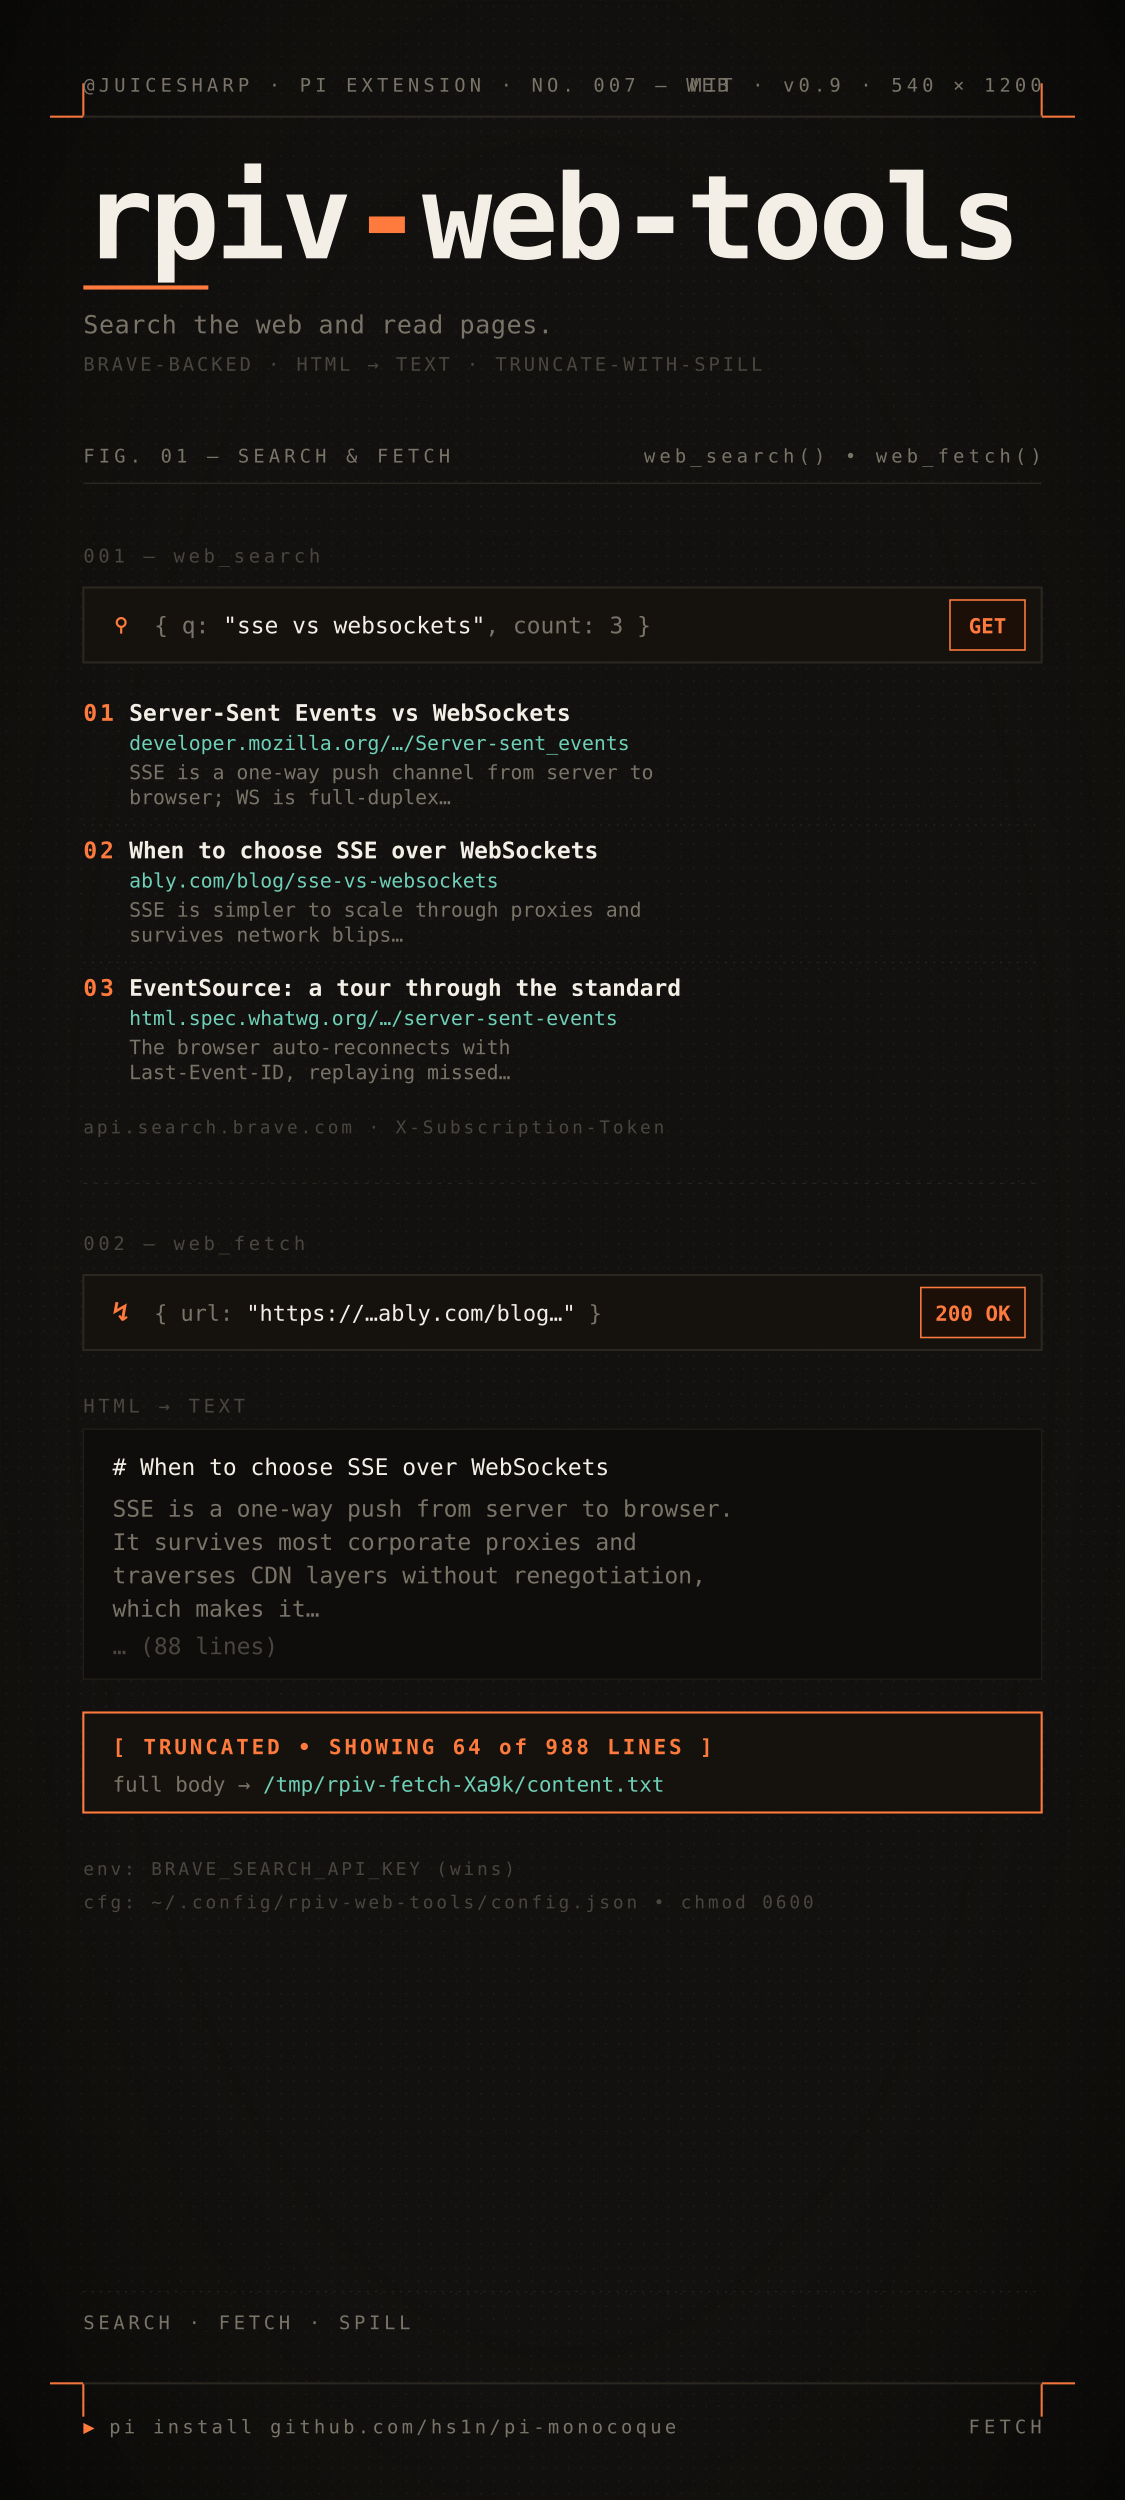
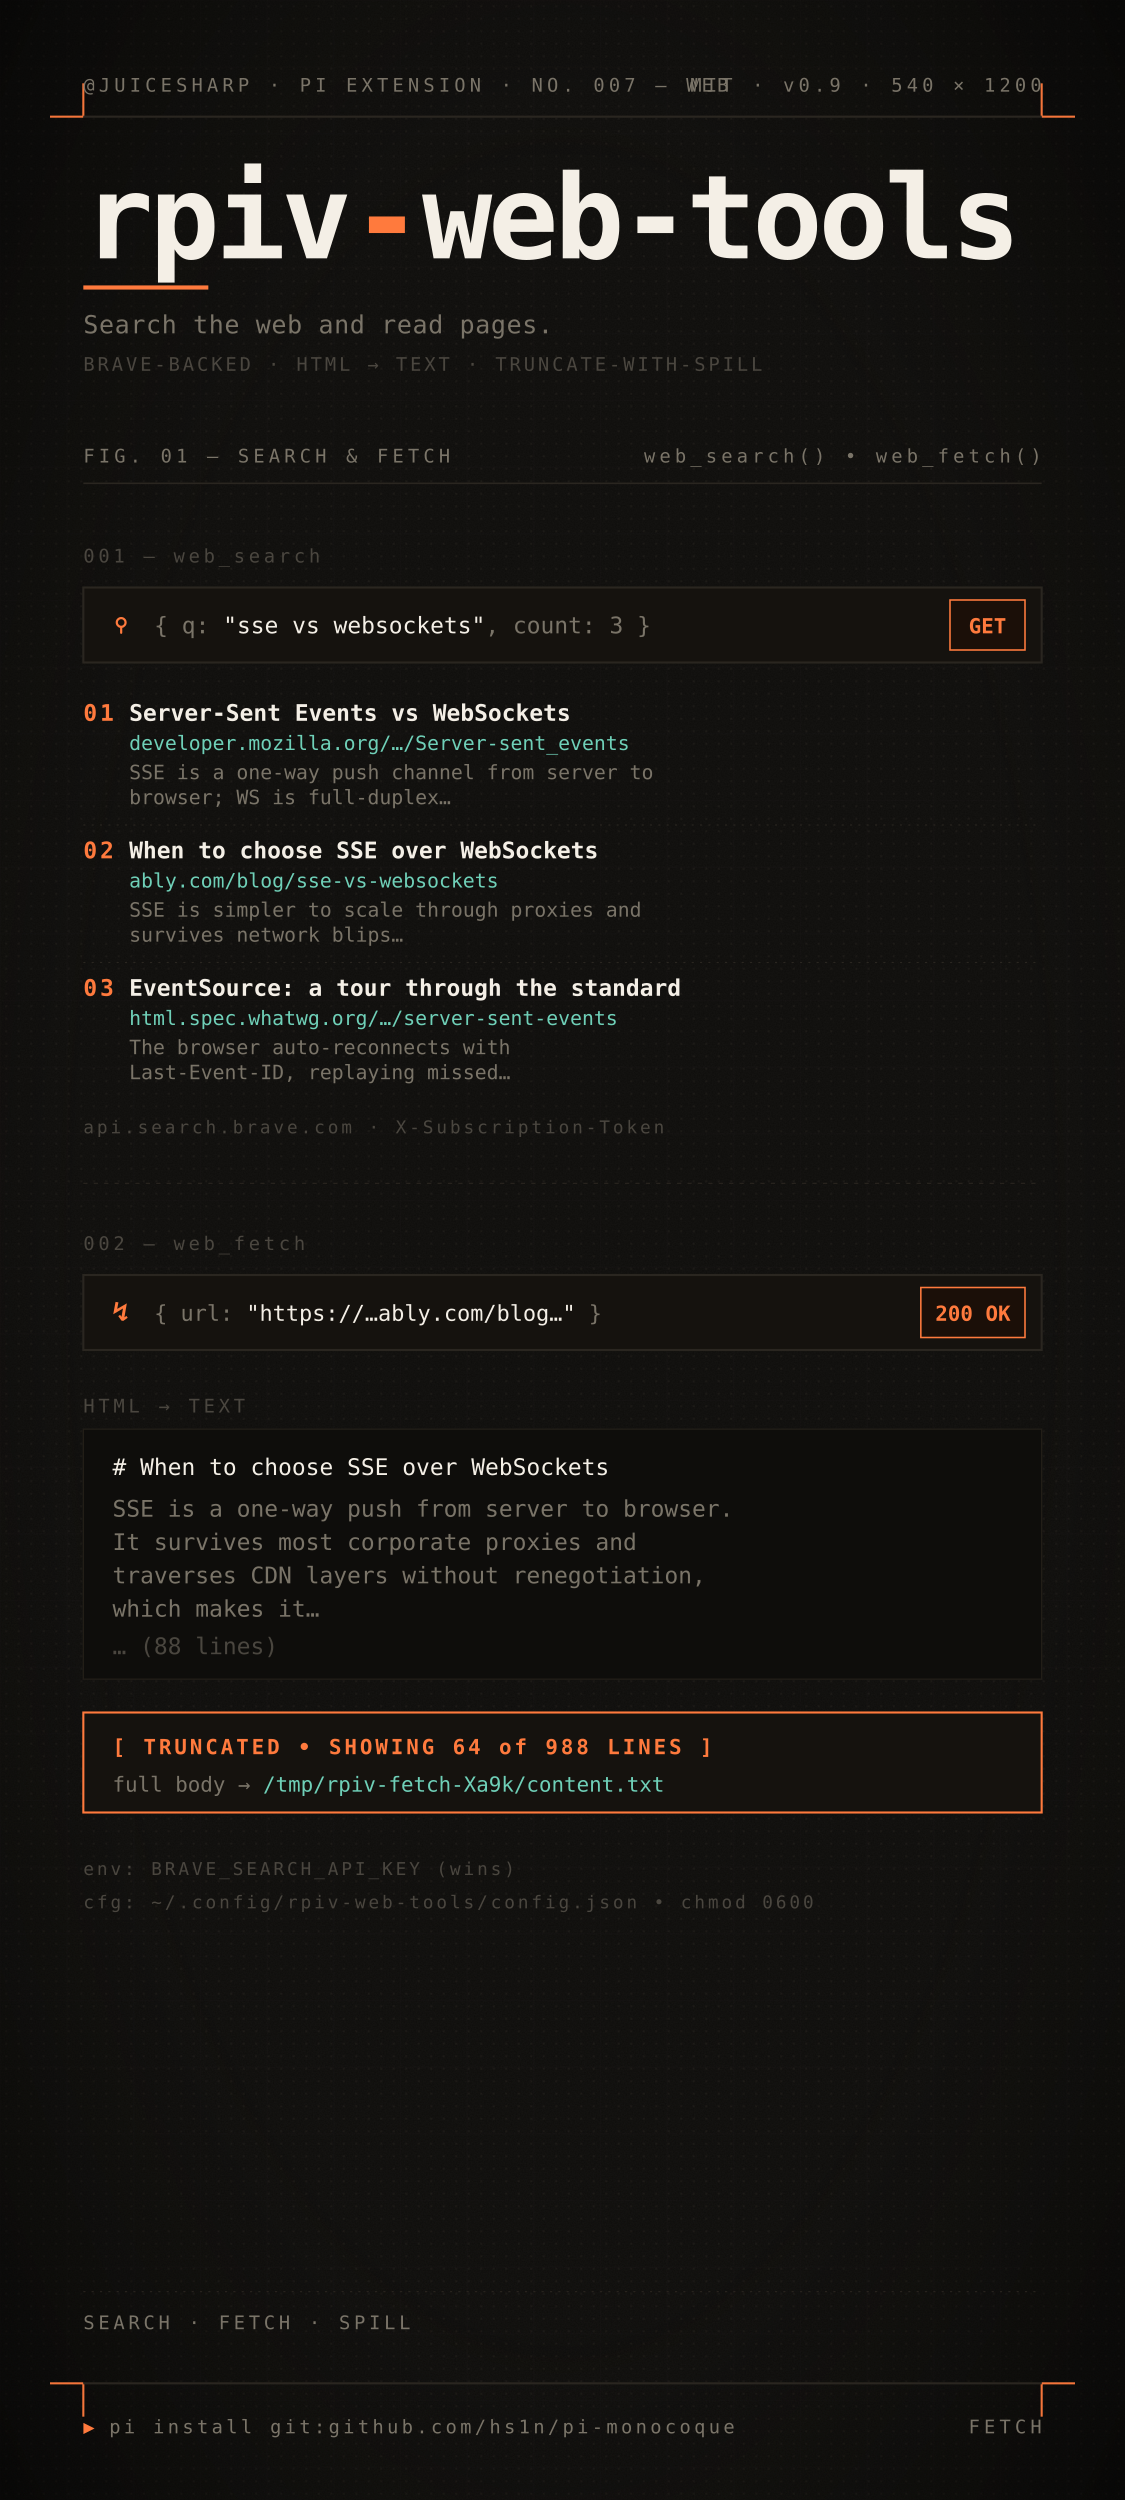
<svg xmlns="http://www.w3.org/2000/svg" viewBox="0 0 540 1200" role="img" aria-label="rpiv-web-tools — Brave-backed web search and fetch for Pi Agent" preserveAspectRatio="xMidYMid meet">
  <defs>
    <style>
      .mono   { font-family: 'JetBrains Mono', 'Fira Code', 'SFMono-Regular', ui-monospace, Menlo, Consolas, monospace; }
      .ink    { fill: #F4EFE6; }
      .paper  { fill: #0E0D0B; }
      .muted  { fill: #7A7468; }
      .dim    { fill: #4A463F; }
      .accent { fill: #FF7A3D; }
      .mint   { fill: #6FD0B8; }
      .rule   { stroke: #2A2620; }
      .rule-bright { stroke: #FF7A3D; }
    </style>
    <filter id="grain" x="0" y="0" width="100%" height="100%">
      <feTurbulence type="fractalNoise" baseFrequency="1.4" numOctaves="2" seed="29" />
      <feColorMatrix values="0 0 0 0 0.96  0 0 0 0 0.94  0 0 0 0 0.88  0 0 0 0.06 0" />
    </filter>
    <pattern id="grid" width="32" height="32" patternUnits="userSpaceOnUse">
      <path d="M32 0 H0 V32" fill="none" stroke="#161411" stroke-width="0.5" />
    </pattern>
    <pattern id="dots" width="6" height="6" patternUnits="userSpaceOnUse">
      <circle cx="3" cy="3" r="0.6" fill="#231F1A" />
    </pattern>
    <radialGradient id="vignette" cx="50%" cy="50%" r="70%">
      <stop offset="60%" stop-color="#0E0D0B" stop-opacity="0" />
      <stop offset="100%" stop-color="#000" stop-opacity="0.55" />
    </radialGradient>
  </defs>
  <rect width="540" height="1200" class="paper" />
  <rect width="540" height="1200" fill="url(#grid)" opacity="0.55" />
  <rect width="540" height="1200" fill="url(#dots)" opacity="0.4" />
  <rect width="540" height="1200" filter="url(#grain)" opacity="0.5" />
  <rect width="540" height="1200" fill="url(#vignette)" />
  <g class="rule-bright" stroke-width="1" fill="none" opacity="0.95">
    <path d="M24 56 L40 56 M40 40 L40 56" />
    <path d="M516 56 L500 56 M500 40 L500 56" />
    <path d="M24 1144 L40 1144 M40 1160 L40 1144" />
    <path d="M516 1144 L500 1144 M500 1160 L500 1144" />
  </g>
  <line x1="40" y1="56" x2="500" y2="56" class="rule" stroke-width="1" />
  <text class="mono muted" x="40" y="44" font-size="9" letter-spacing="2">@JUICESHARP · PI EXTENSION · NO. 007 – WEB</text>
  <text class="mono muted" x="500" y="44" font-size="9" letter-spacing="2" text-anchor="end">MIT · v0.9 · 540 × 1200</text>
  <text class="mono ink" x="40" y="124" font-size="56" font-weight="700" letter-spacing="-2">rpiv<tspan class="accent">-</tspan>web-tools</text>
  <line x1="40" y1="138" x2="100" y2="138" class="rule-bright" stroke-width="2" />
  <text class="mono muted" x="40" y="160" font-size="12" letter-spacing="0.3">Search the web and read pages.</text>
  <text class="mono dim" x="40" y="178" font-size="9" letter-spacing="1.4">BRAVE-BACKED · HTML → TEXT · TRUNCATE-WITH-SPILL</text>
  <text class="mono muted" x="40" y="222" font-size="9" letter-spacing="2">FIG. 01 — SEARCH &amp; FETCH</text>
  <text class="mono muted" x="500" y="222" font-size="9" letter-spacing="2" text-anchor="end">web_search() • web_fetch()</text>
  <line x1="40" y1="232" x2="500" y2="232" class="rule" stroke-width="0.75" />
  <text class="mono dim" x="40" y="270" font-size="9" letter-spacing="1.8">001 — web_search</text>
  <g transform="translate(40 282)">
    <rect x="0" y="0" width="460" height="36" fill="#15120E" stroke="#2A2620" stroke-width="1" />
    <text class="mono accent" x="14" y="22" font-size="13" font-weight="700">⚲</text>
    <text class="mono muted" x="34" y="22" font-size="11">{ q: <tspan class="ink">"sse vs websockets"</tspan>, count: 3 }</text>
    <rect x="416" y="6" width="36" height="24" fill="#1B0F08" stroke="#FF7A3D" stroke-width="0.75" />
    <text class="mono accent" x="434" y="22" font-size="10" text-anchor="middle" font-weight="700">GET</text>
  </g>
  <g transform="translate(40 332)">
    <text class="mono accent" x="0" y="14" font-size="11" font-weight="700" letter-spacing="1.4">01</text>
    <text class="mono ink" x="22" y="14" font-size="11" font-weight="700">Server-Sent Events vs WebSockets</text>
    <text class="mono mint" x="22" y="28" font-size="9.5">developer.mozilla.org/…/Server-sent_events</text>
    <text class="mono muted" x="22" y="42" font-size="9.5">SSE is a one-way push channel from server to</text>
    <text class="mono muted" x="22" y="54" font-size="9.5">browser; WS is full-duplex…</text>
    <line x1="0" y1="64" x2="460" y2="64" class="rule" stroke-width="0.5" stroke-dasharray="1 3" />
    <text class="mono accent" x="0" y="80" font-size="11" font-weight="700" letter-spacing="1.4">02</text>
    <text class="mono ink" x="22" y="80" font-size="11" font-weight="700">When to choose SSE over WebSockets</text>
    <text class="mono mint" x="22" y="94" font-size="9.5">ably.com/blog/sse-vs-websockets</text>
    <text class="mono muted" x="22" y="108" font-size="9.5">SSE is simpler to scale through proxies and</text>
    <text class="mono muted" x="22" y="120" font-size="9.5">survives network blips…</text>
    <line x1="0" y1="130" x2="460" y2="130" class="rule" stroke-width="0.5" stroke-dasharray="1 3" />
    <text class="mono accent" x="0" y="146" font-size="11" font-weight="700" letter-spacing="1.4">03</text>
    <text class="mono ink" x="22" y="146" font-size="11" font-weight="700">EventSource: a tour through the standard</text>
    <text class="mono mint" x="22" y="160" font-size="9.5">html.spec.whatwg.org/…/server-sent-events</text>
    <text class="mono muted" x="22" y="174" font-size="9.5">The browser auto-reconnects with</text>
    <text class="mono muted" x="22" y="186" font-size="9.5">Last-Event-ID, replaying missed…</text>
  </g>
  <text class="mono dim" x="40" y="544" font-size="8.5" letter-spacing="1.4">api.search.brave.com · X-Subscription-Token</text>
  <line x1="40" y1="568" x2="500" y2="568" class="rule" stroke-width="0.5" stroke-dasharray="2 3" />
  <text class="mono dim" x="40" y="600" font-size="9" letter-spacing="1.8">002 — web_fetch</text>
  <g transform="translate(40 612)">
    <rect x="0" y="0" width="460" height="36" fill="#15120E" stroke="#2A2620" stroke-width="1" />
    <text class="mono accent" x="14" y="22" font-size="13" font-weight="700">↯</text>
    <text class="mono muted" x="34" y="22" font-size="10.5">{ url: <tspan class="ink">"https://…ably.com/blog…"</tspan> }</text>
    <rect x="402" y="6" width="50" height="24" fill="#1B0F08" stroke="#FF7A3D" stroke-width="0.75" />
    <text class="mono accent" x="427" y="22" font-size="10" text-anchor="middle" font-weight="700">200 OK</text>
  </g>
  <text class="mono dim" x="40" y="678" font-size="9" letter-spacing="1.8">HTML → TEXT</text>
  <g transform="translate(40 686)">
    <rect x="0" y="0" width="460" height="120" fill="#0E0D0B" stroke="#221E18" stroke-width="0.6" />
    <text class="mono ink" x="14" y="22" font-size="11"># When to choose SSE over WebSockets</text>
    <text class="mono muted" x="14" y="42" font-size="11">SSE is a one-way push from server to browser.</text>
    <text class="mono muted" x="14" y="58" font-size="11">It survives most corporate proxies and</text>
    <text class="mono muted" x="14" y="74" font-size="11">traverses CDN layers without renegotiation,</text>
    <text class="mono muted" x="14" y="90" font-size="11">which makes it…</text>
    <text class="mono dim" x="14" y="108" font-size="11">… (88 lines)</text>
  </g>
  <g transform="translate(40 822)">
    <rect x="0" y="0" width="460" height="48" fill="#15120E" stroke="#FF7A3D" stroke-width="1" />
    <text class="mono accent" x="14" y="20" font-size="10" letter-spacing="1.4" font-weight="700">[ TRUNCATED • SHOWING 64 of 988 LINES ]</text>
    <text class="mono muted" x="14" y="38" font-size="10">full body → <tspan class="mint">/tmp/rpiv-fetch-Xa9k/content.txt</tspan>
    </text>
  </g>
  <text class="mono dim" x="40" y="900" font-size="8.5" letter-spacing="1.4">env: BRAVE_SEARCH_API_KEY (wins)</text>
  <text class="mono dim" x="40" y="916" font-size="8.5" letter-spacing="1.4">cfg: ~/.config/rpiv-web-tools/config.json • chmod 0600</text>
  <line x1="40" y1="1100" x2="500" y2="1100" class="rule" stroke-width="0.5" stroke-dasharray="1 3" />
  <text class="mono muted" x="40" y="1118" font-size="9" letter-spacing="1.8">SEARCH · FETCH · SPILL</text>
  <line x1="40" y1="1144" x2="500" y2="1144" class="rule" stroke-width="1" />
  <text class="mono muted" x="40" y="1168" font-size="9" letter-spacing="1.6">
-     <tspan class="accent">▶</tspan>  pi install github.com/hs1n/pi-monocoque
+     <tspan class="accent">▶</tspan>  pi install git:github.com/hs1n/pi-monocoque
  </text>
  <text class="mono muted" x="500" y="1168" font-size="9" letter-spacing="2" text-anchor="end">FETCH</text>
</svg>
